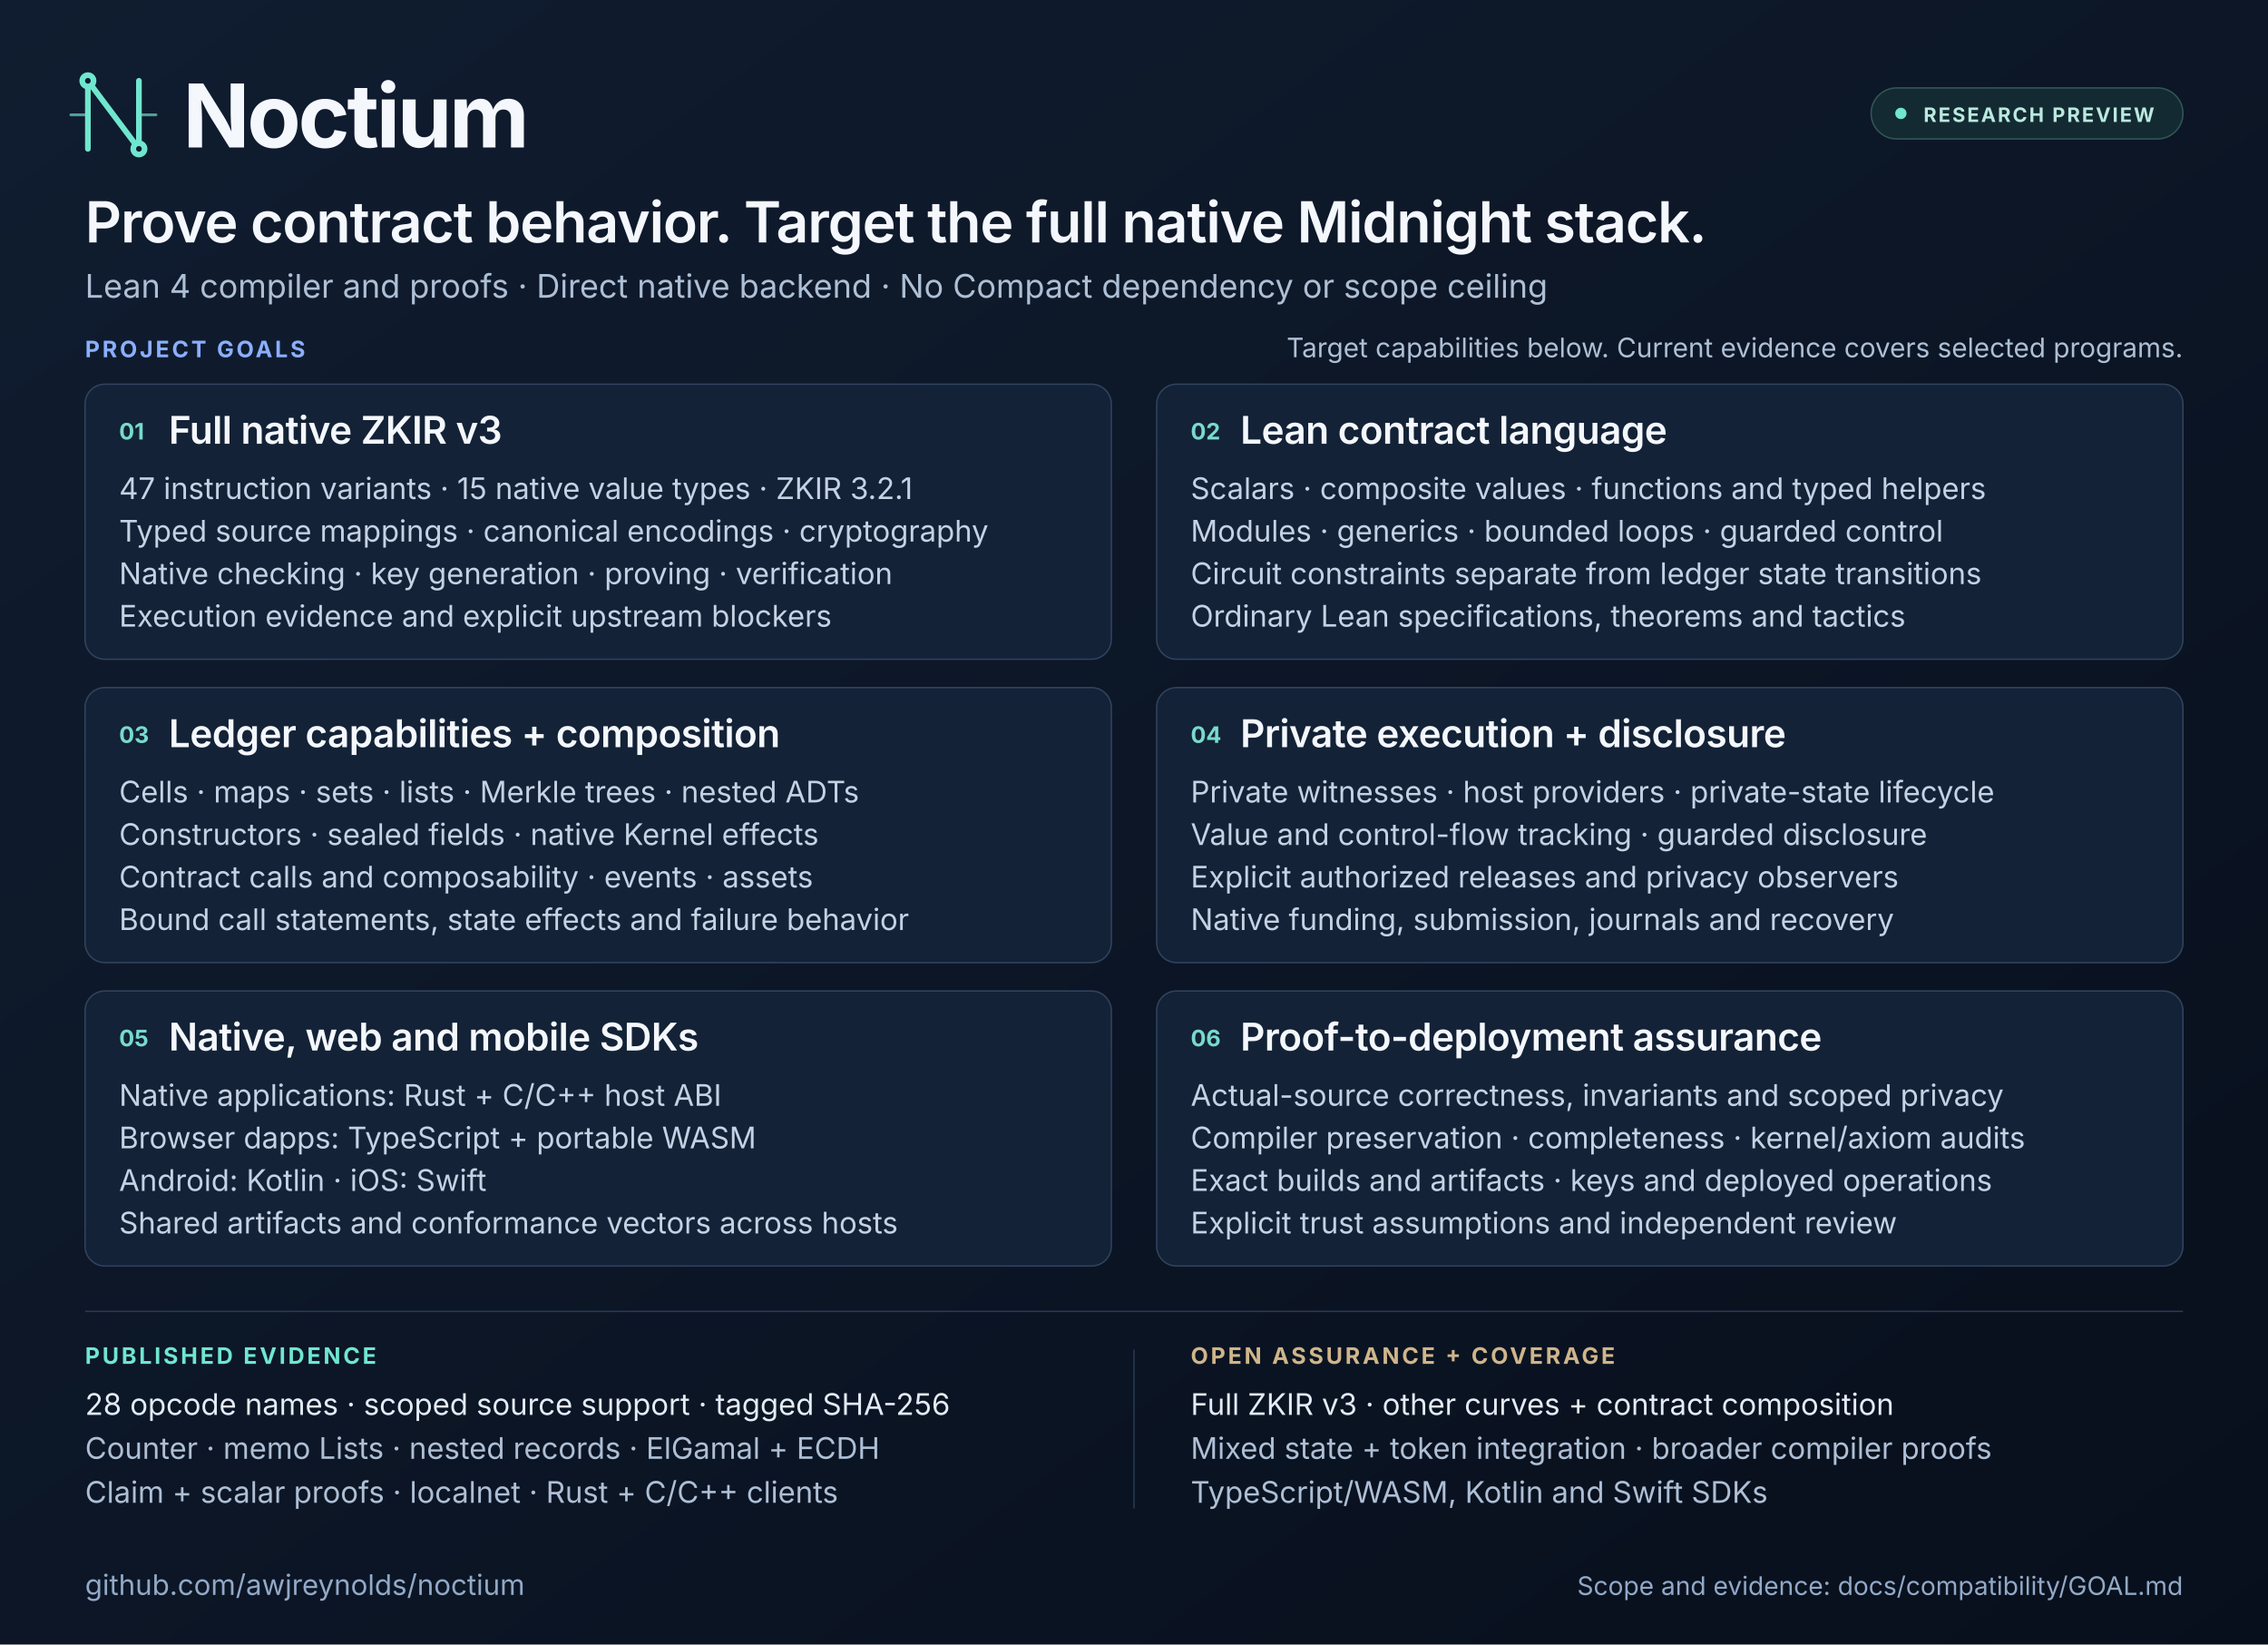
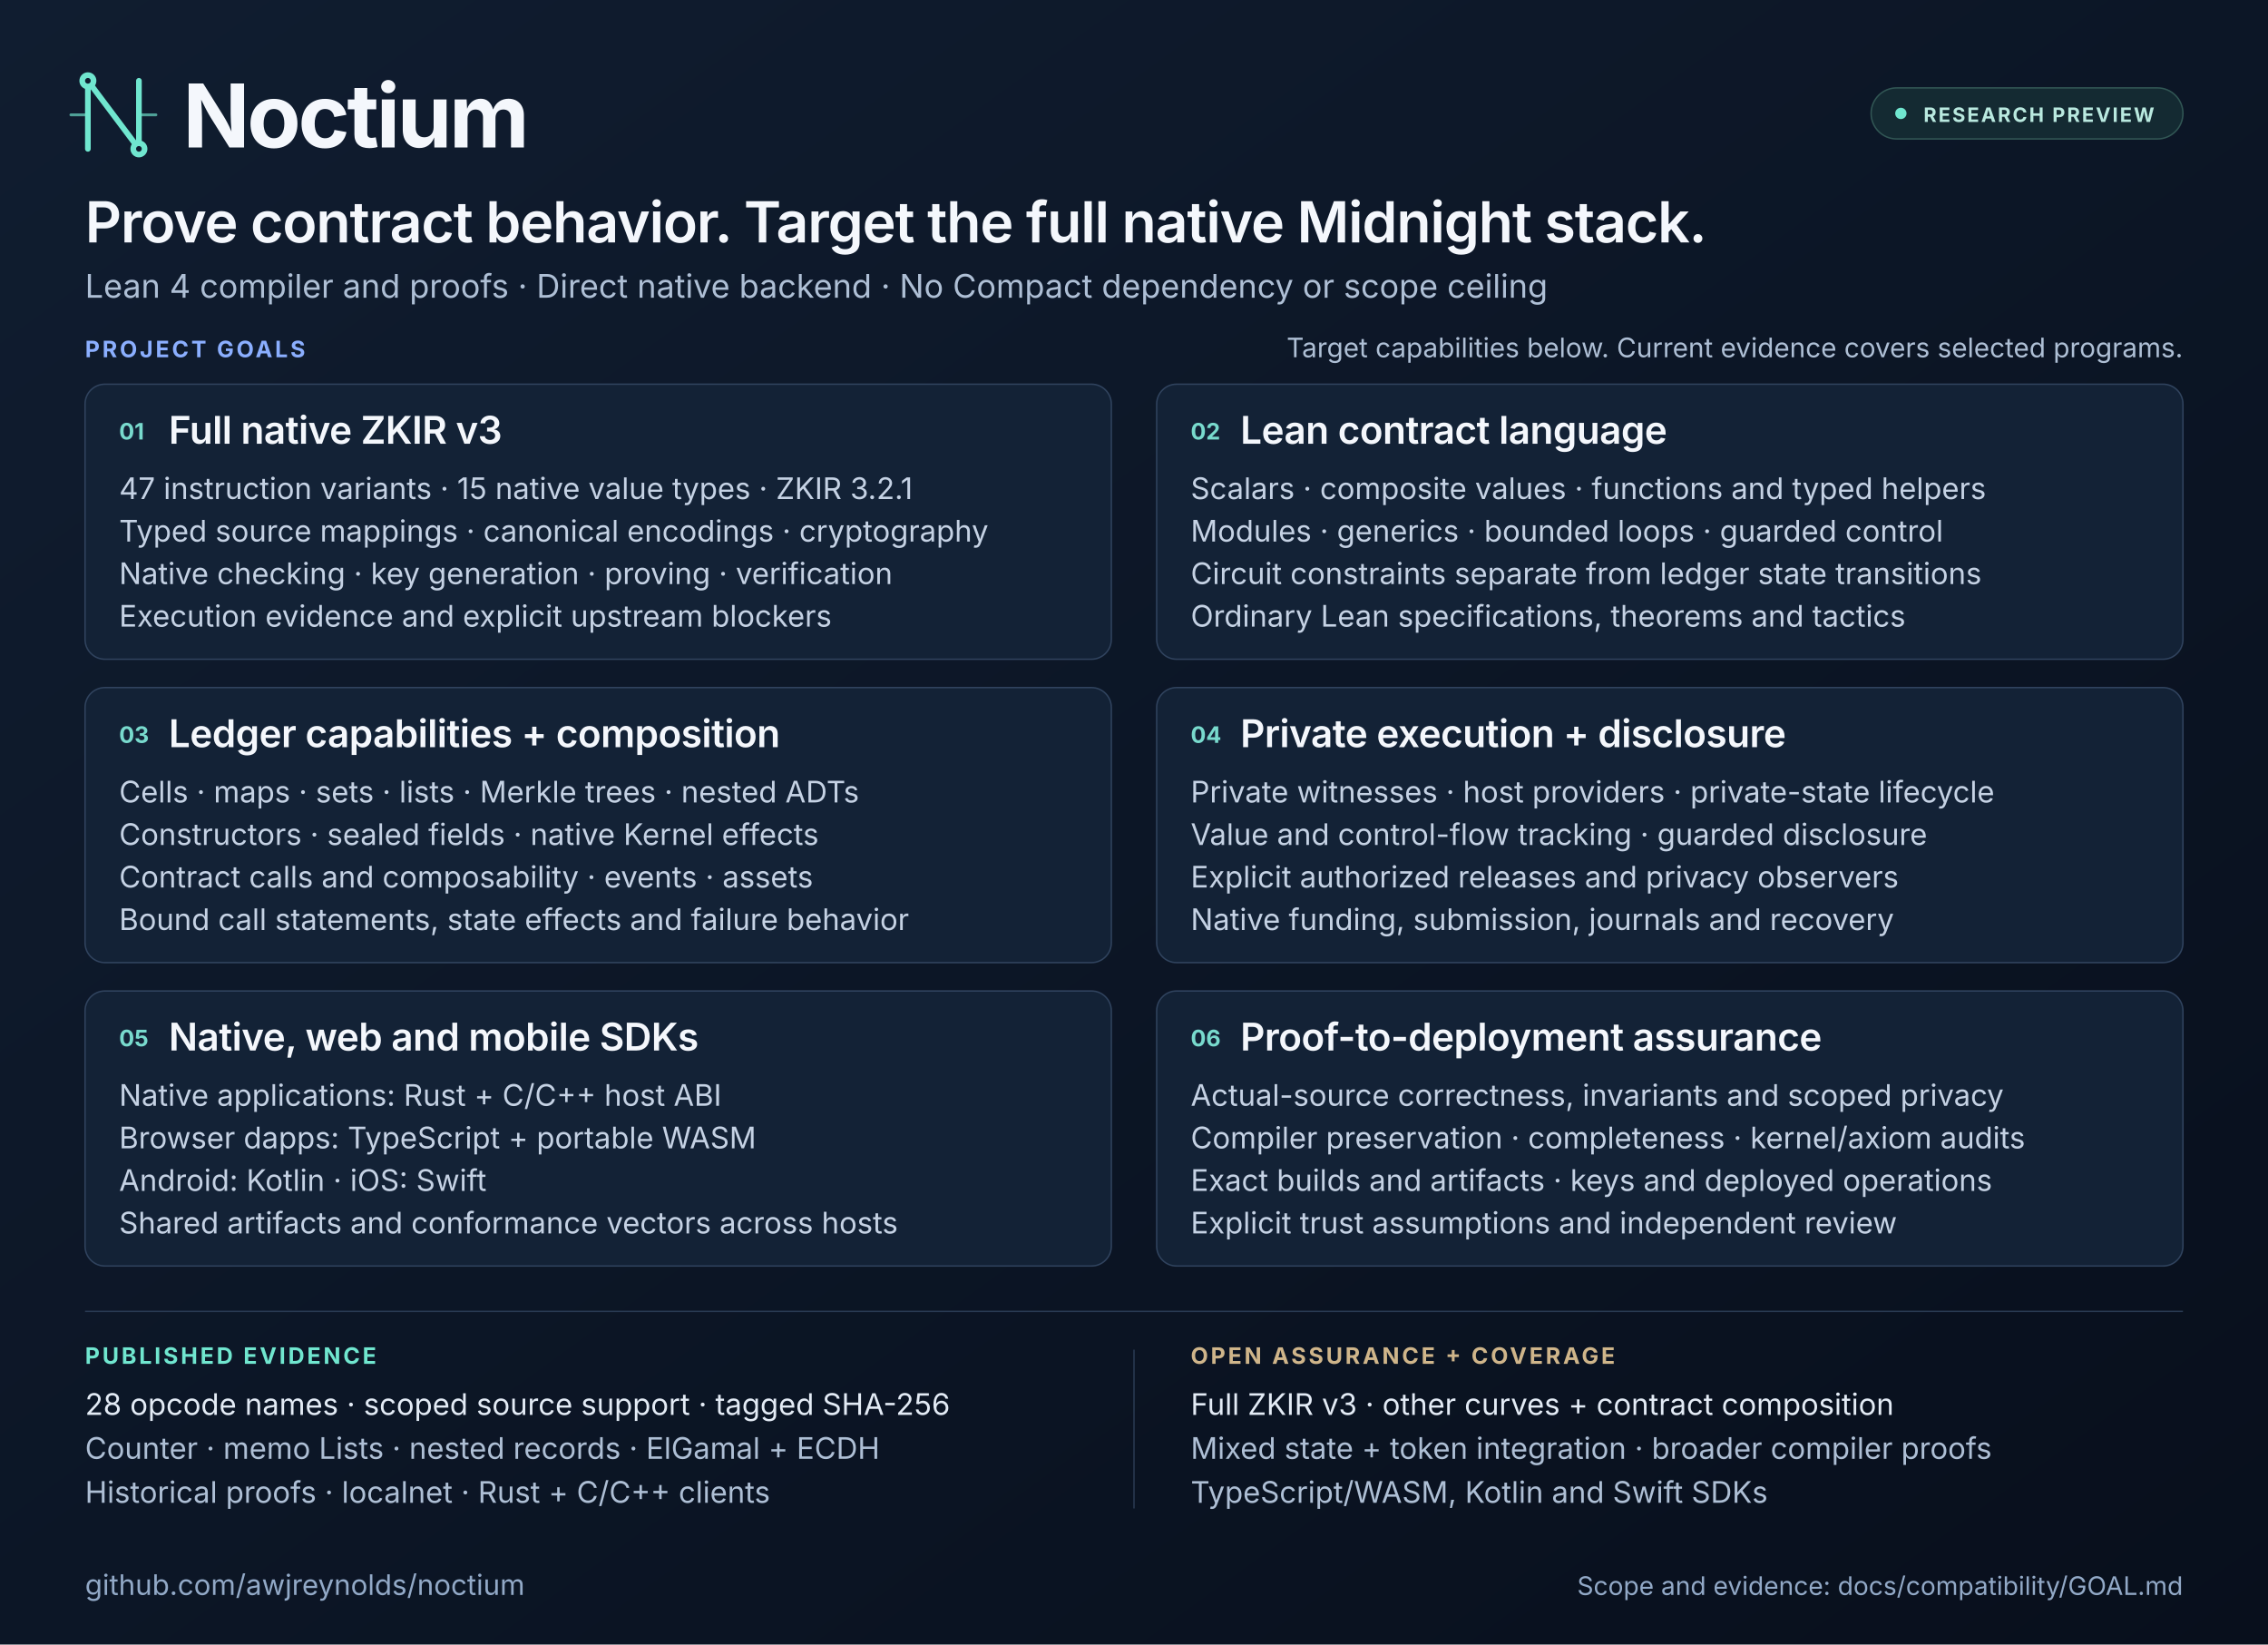
<svg xmlns="http://www.w3.org/2000/svg" width="1600" height="1160" viewBox="0 0 1600 1160" role="img" aria-labelledby="title description">
  <defs>
    <linearGradient id="background" x1="0" y1="0" x2="1" y2="1">
      <stop offset="0" stop-color="#101D30" />
      <stop offset="1" stop-color="#080F1C" />
    </linearGradient>
    <linearGradient id="accent" x1="0" y1="0" x2="1" y2="0">
      <stop offset="0" stop-color="#70E6CF" />
      <stop offset="1" stop-color="#8BAFFF" />
    </linearGradient>
  </defs>
  <rect width="1600" height="1160" fill="url(#background)" />
  <path d="M0 2H1600" stroke="url(#accent)" stroke-width="4" />
  <g stroke="#70E6CF" stroke-width="4" fill="none" stroke-linecap="round" stroke-linejoin="round">
    <path d="M62 105V57L98 105V57" />
    <path d="M50 81H62M98 81H110" stroke-width="2" opacity="0.65" />
    <circle cx="62" cy="57" r="4" fill="#101D30" />
    <circle cx="98" cy="105" r="4" fill="#101D30" />
  </g>
  <g font-family="Inter, Arial, Helvetica, sans-serif">
    <text x="129" y="104" fill="#F4F7FC" font-size="62" font-weight="700" letter-spacing="-2">Noctium</text>
    <rect x="1320" y="62" width="220" height="36" rx="18" fill="#142A32" stroke="#315654" />
    <circle cx="1341" cy="80" r="4" fill="#70E6CF" />
    <text x="1357" y="86" fill="#B9E9DF" font-size="14" font-weight="700" letter-spacing="1.3">RESEARCH PREVIEW</text>
    <text x="60" y="171" fill="#F4F7FC" font-size="40" font-weight="600" letter-spacing="-0.7">Prove contract behavior. Target the full native Midnight stack.</text>
    <text x="60" y="210" fill="#AEBFD5" font-size="23">Lean 4 compiler and proofs · Direct native backend · No Compact dependency or scope ceiling</text>
    <text x="60" y="252" fill="#8BAFFF" font-size="16" font-weight="700" letter-spacing="1.8">PROJECT GOALS</text>
    <text x="1540" y="252" fill="#AEBFD5" font-size="19" text-anchor="end">Target capabilities below. Current evidence covers selected programs.</text>
    <g fill="#132236" stroke="#30435E">
      <rect x="60" y="271" width="724" height="194" rx="14" />
      <rect x="816" y="271" width="724" height="194" rx="14" />
      <rect x="60" y="485" width="724" height="194" rx="14" />
      <rect x="816" y="485" width="724" height="194" rx="14" />
      <rect x="60" y="699" width="724" height="194" rx="14" />
      <rect x="816" y="699" width="724" height="194" rx="14" />
    </g>
    <g fill="#78DACD" font-size="16" font-weight="700">
      <text x="84" y="310">01</text>
      <text x="840" y="310">02</text>
      <text x="84" y="524">03</text>
      <text x="840" y="524">04</text>
      <text x="84" y="738">05</text>
      <text x="840" y="738">06</text>
    </g>
    <g fill="#F4F7FC" font-size="27" font-weight="600" letter-spacing="-0.3">
      <text x="119" y="313">Full native ZKIR v3</text>
      <text x="875" y="313">Lean contract language</text>
      <text x="119" y="527">Ledger capabilities + composition</text>
      <text x="875" y="527">Private execution + disclosure</text>
      <text x="119" y="741">Native, web and mobile SDKs</text>
      <text x="875" y="741">Proof-to-deployment assurance</text>
    </g>
    <g fill="#C5D2E4" font-size="21">
      <text x="84" y="352">47 instruction variants · 15 native value types · ZKIR 3.2.1</text>
      <text x="84" y="382">Typed source mappings · canonical encodings · cryptography</text>
      <text x="84" y="412">Native checking · key generation · proving · verification</text>
      <text x="84" y="442">Execution evidence and explicit upstream blockers</text>
      <text x="840" y="352">Scalars · composite values · functions and typed helpers</text>
      <text x="840" y="382">Modules · generics · bounded loops · guarded control</text>
      <text x="840" y="412">Circuit constraints separate from ledger state transitions</text>
      <text x="840" y="442">Ordinary Lean specifications, theorems and tactics</text>
      <text x="84" y="566">Cells · maps · sets · lists · Merkle trees · nested ADTs</text>
      <text x="84" y="596">Constructors · sealed fields · native Kernel effects</text>
      <text x="84" y="626">Contract calls and composability · events · assets</text>
      <text x="84" y="656">Bound call statements, state effects and failure behavior</text>
      <text x="840" y="566">Private witnesses · host providers · private-state lifecycle</text>
      <text x="840" y="596">Value and control-flow tracking · guarded disclosure</text>
      <text x="840" y="626">Explicit authorized releases and privacy observers</text>
      <text x="840" y="656">Native funding, submission, journals and recovery</text>
      <text x="84" y="780">Native applications: Rust + C/C++ host ABI</text>
      <text x="84" y="810">Browser dapps: TypeScript + portable WASM</text>
      <text x="84" y="840">Android: Kotlin · iOS: Swift</text>
      <text x="84" y="870">Shared artifacts and conformance vectors across hosts</text>
      <text x="840" y="780">Actual-source correctness, invariants and scoped privacy</text>
      <text x="840" y="810">Compiler preservation · completeness · kernel/axiom audits</text>
      <text x="840" y="840">Exact builds and artifacts · keys and deployed operations</text>
      <text x="840" y="870">Explicit trust assumptions and independent review</text>
    </g>
    <path d="M60 925H1540" stroke="#293A52" />
    <text x="60" y="962" fill="#70E6CF" font-size="16" font-weight="700" letter-spacing="1.8">PUBLISHED EVIDENCE</text>
    <text x="60" y="998" fill="#E3EBF5" font-size="21">28 opcode names · scoped source support · tagged SHA-256</text>
    <text x="60" y="1029" fill="#AEBFD5" font-size="21">Counter · memo Lists · nested records · ElGamal + ECDH</text>
-     <text x="60" y="1060" fill="#AEBFD5" font-size="21">Claim + scalar proofs · localnet · Rust + C/C++ clients</text>
+     <text x="60" y="1060" fill="#AEBFD5" font-size="21">Historical proofs · localnet · Rust + C/C++ clients</text>
    <path d="M800 952V1064" stroke="#293A52" />
    <text x="840" y="962" fill="#CFB58A" font-size="16" font-weight="700" letter-spacing="1.8">OPEN ASSURANCE + COVERAGE</text>
    <text x="840" y="998" fill="#E3EBF5" font-size="21">Full ZKIR v3 · other curves + contract composition</text>
    <text x="840" y="1029" fill="#AEBFD5" font-size="21">Mixed state + token integration · broader compiler proofs</text>
    <text x="840" y="1060" fill="#AEBFD5" font-size="21">TypeScript/WASM, Kotlin and Swift SDKs</text>
    <text x="60" y="1125" fill="#92A9C7" font-size="20">github.com/awjreynolds/noctium</text>
    <text x="1540" y="1125" fill="#92A9C7" font-size="18" text-anchor="end">Scope and evidence: docs/compatibility/GOAL.md</text>
  </g>
</svg>
